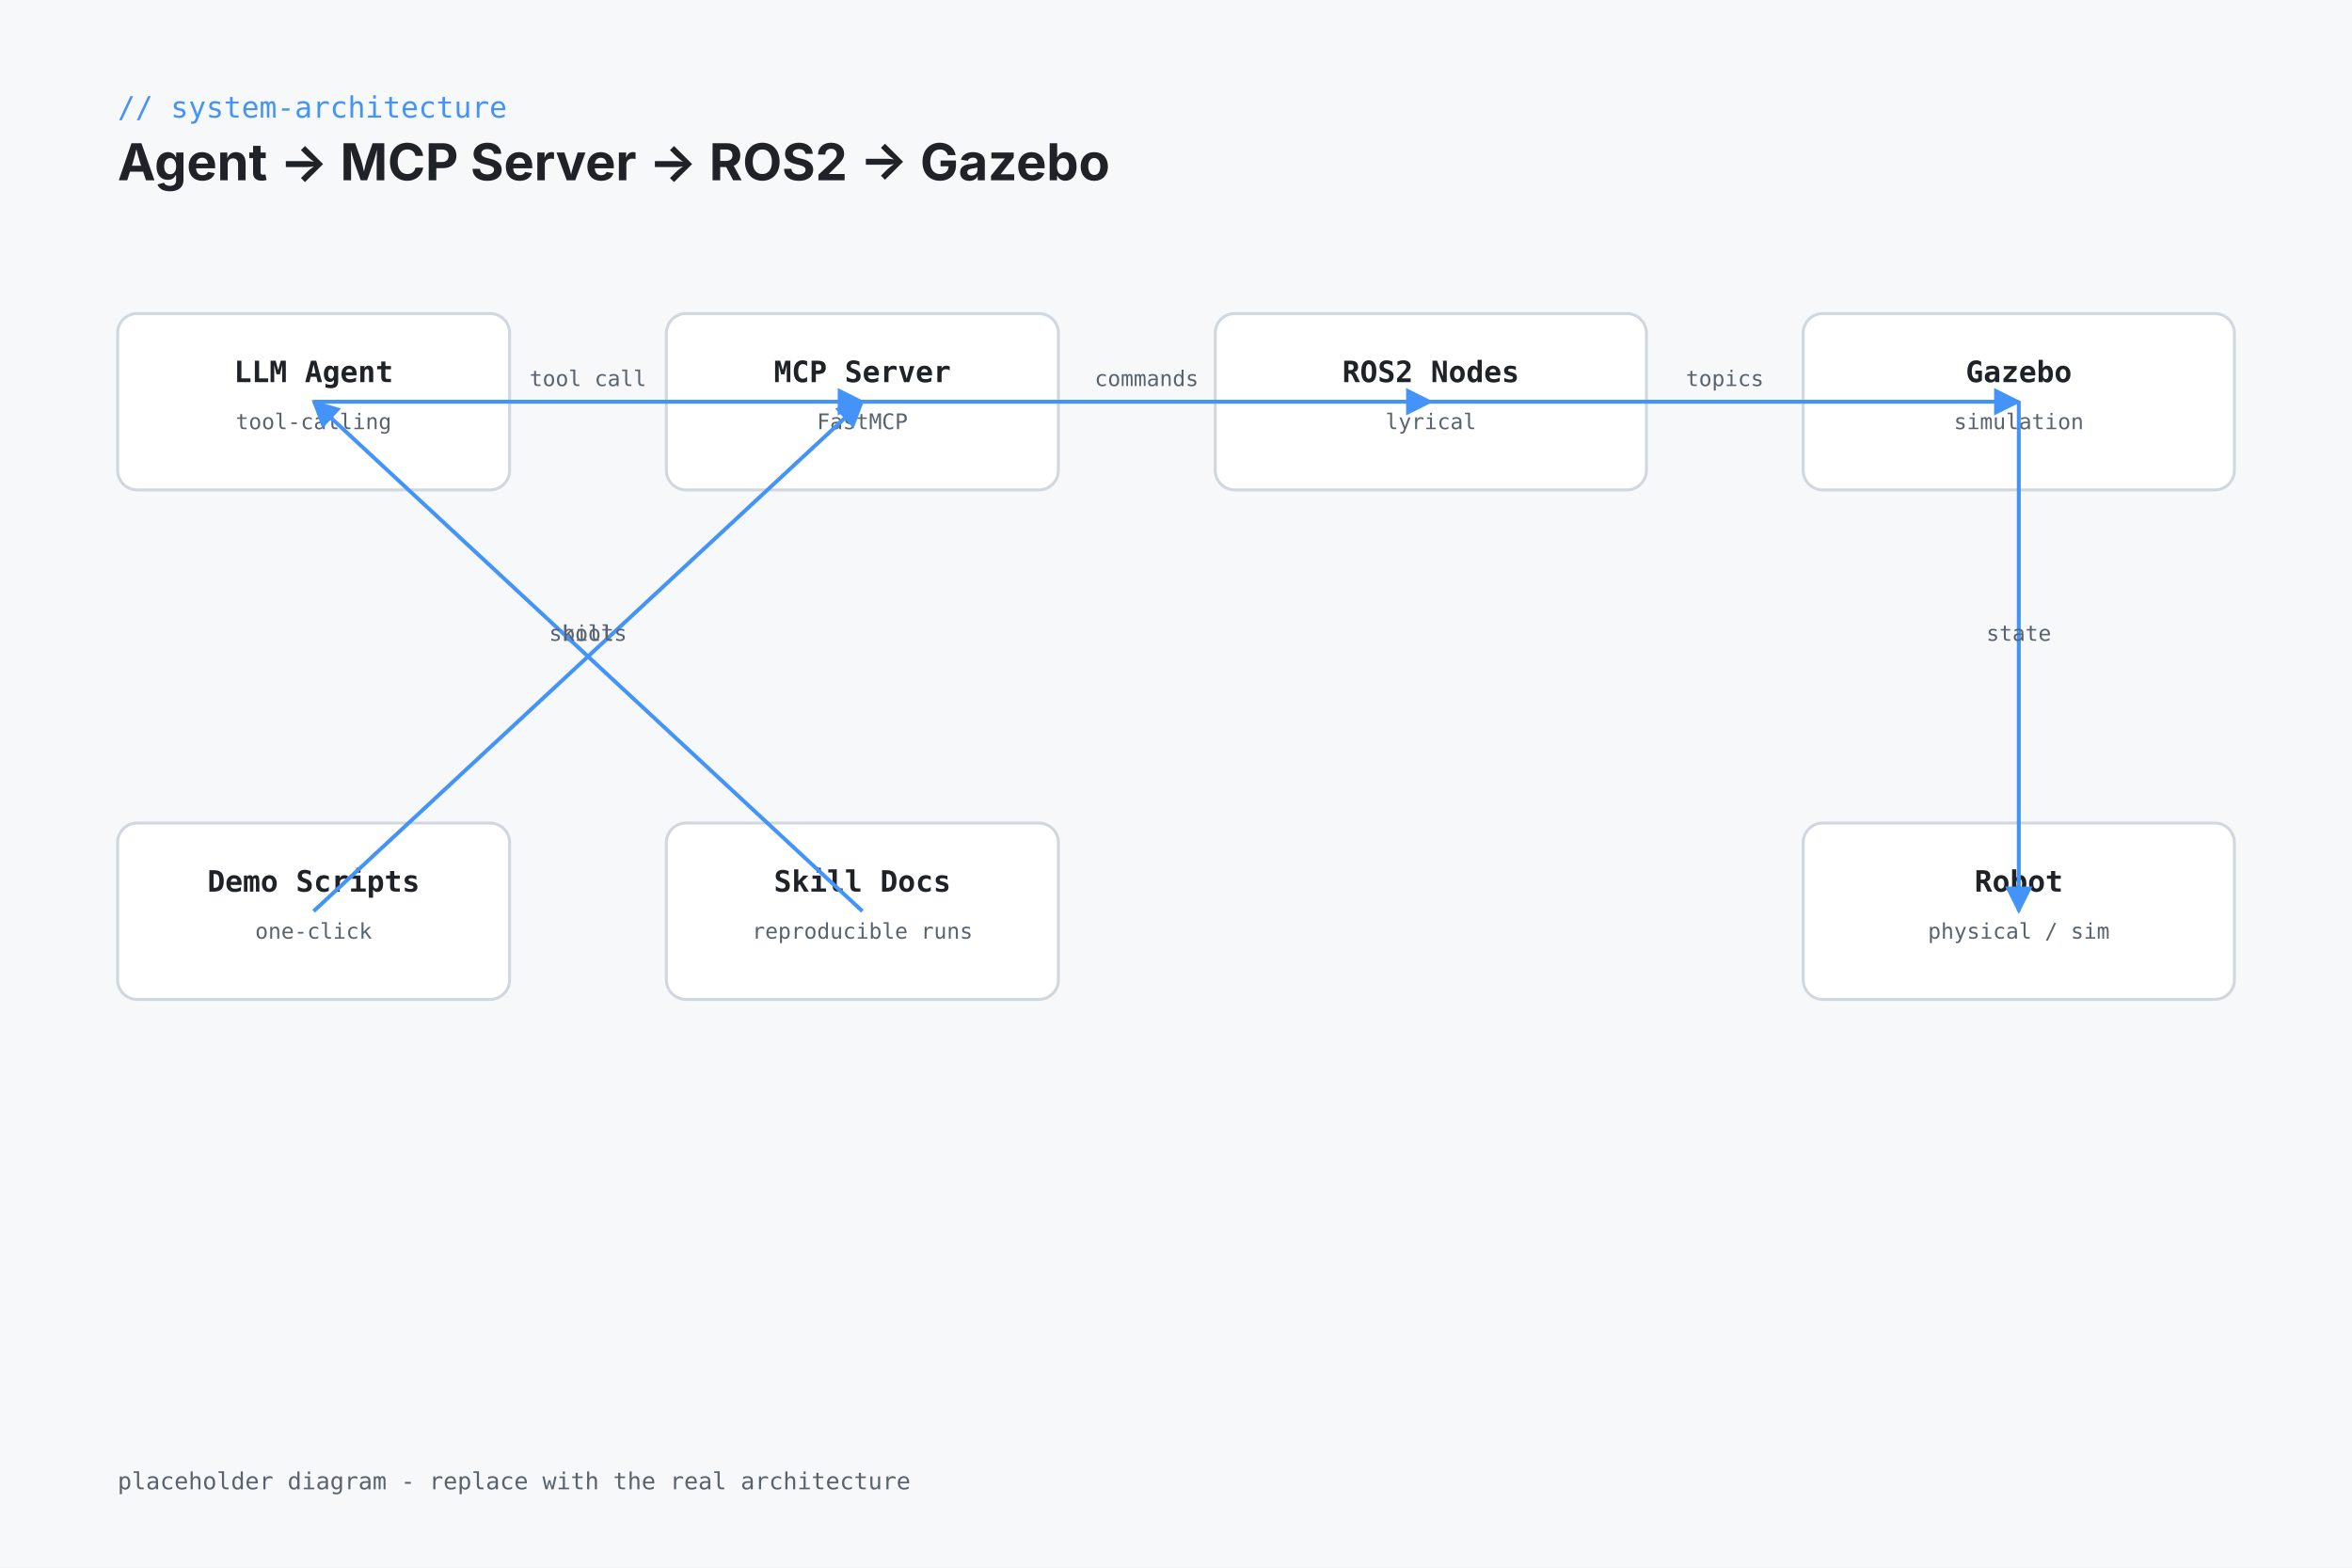
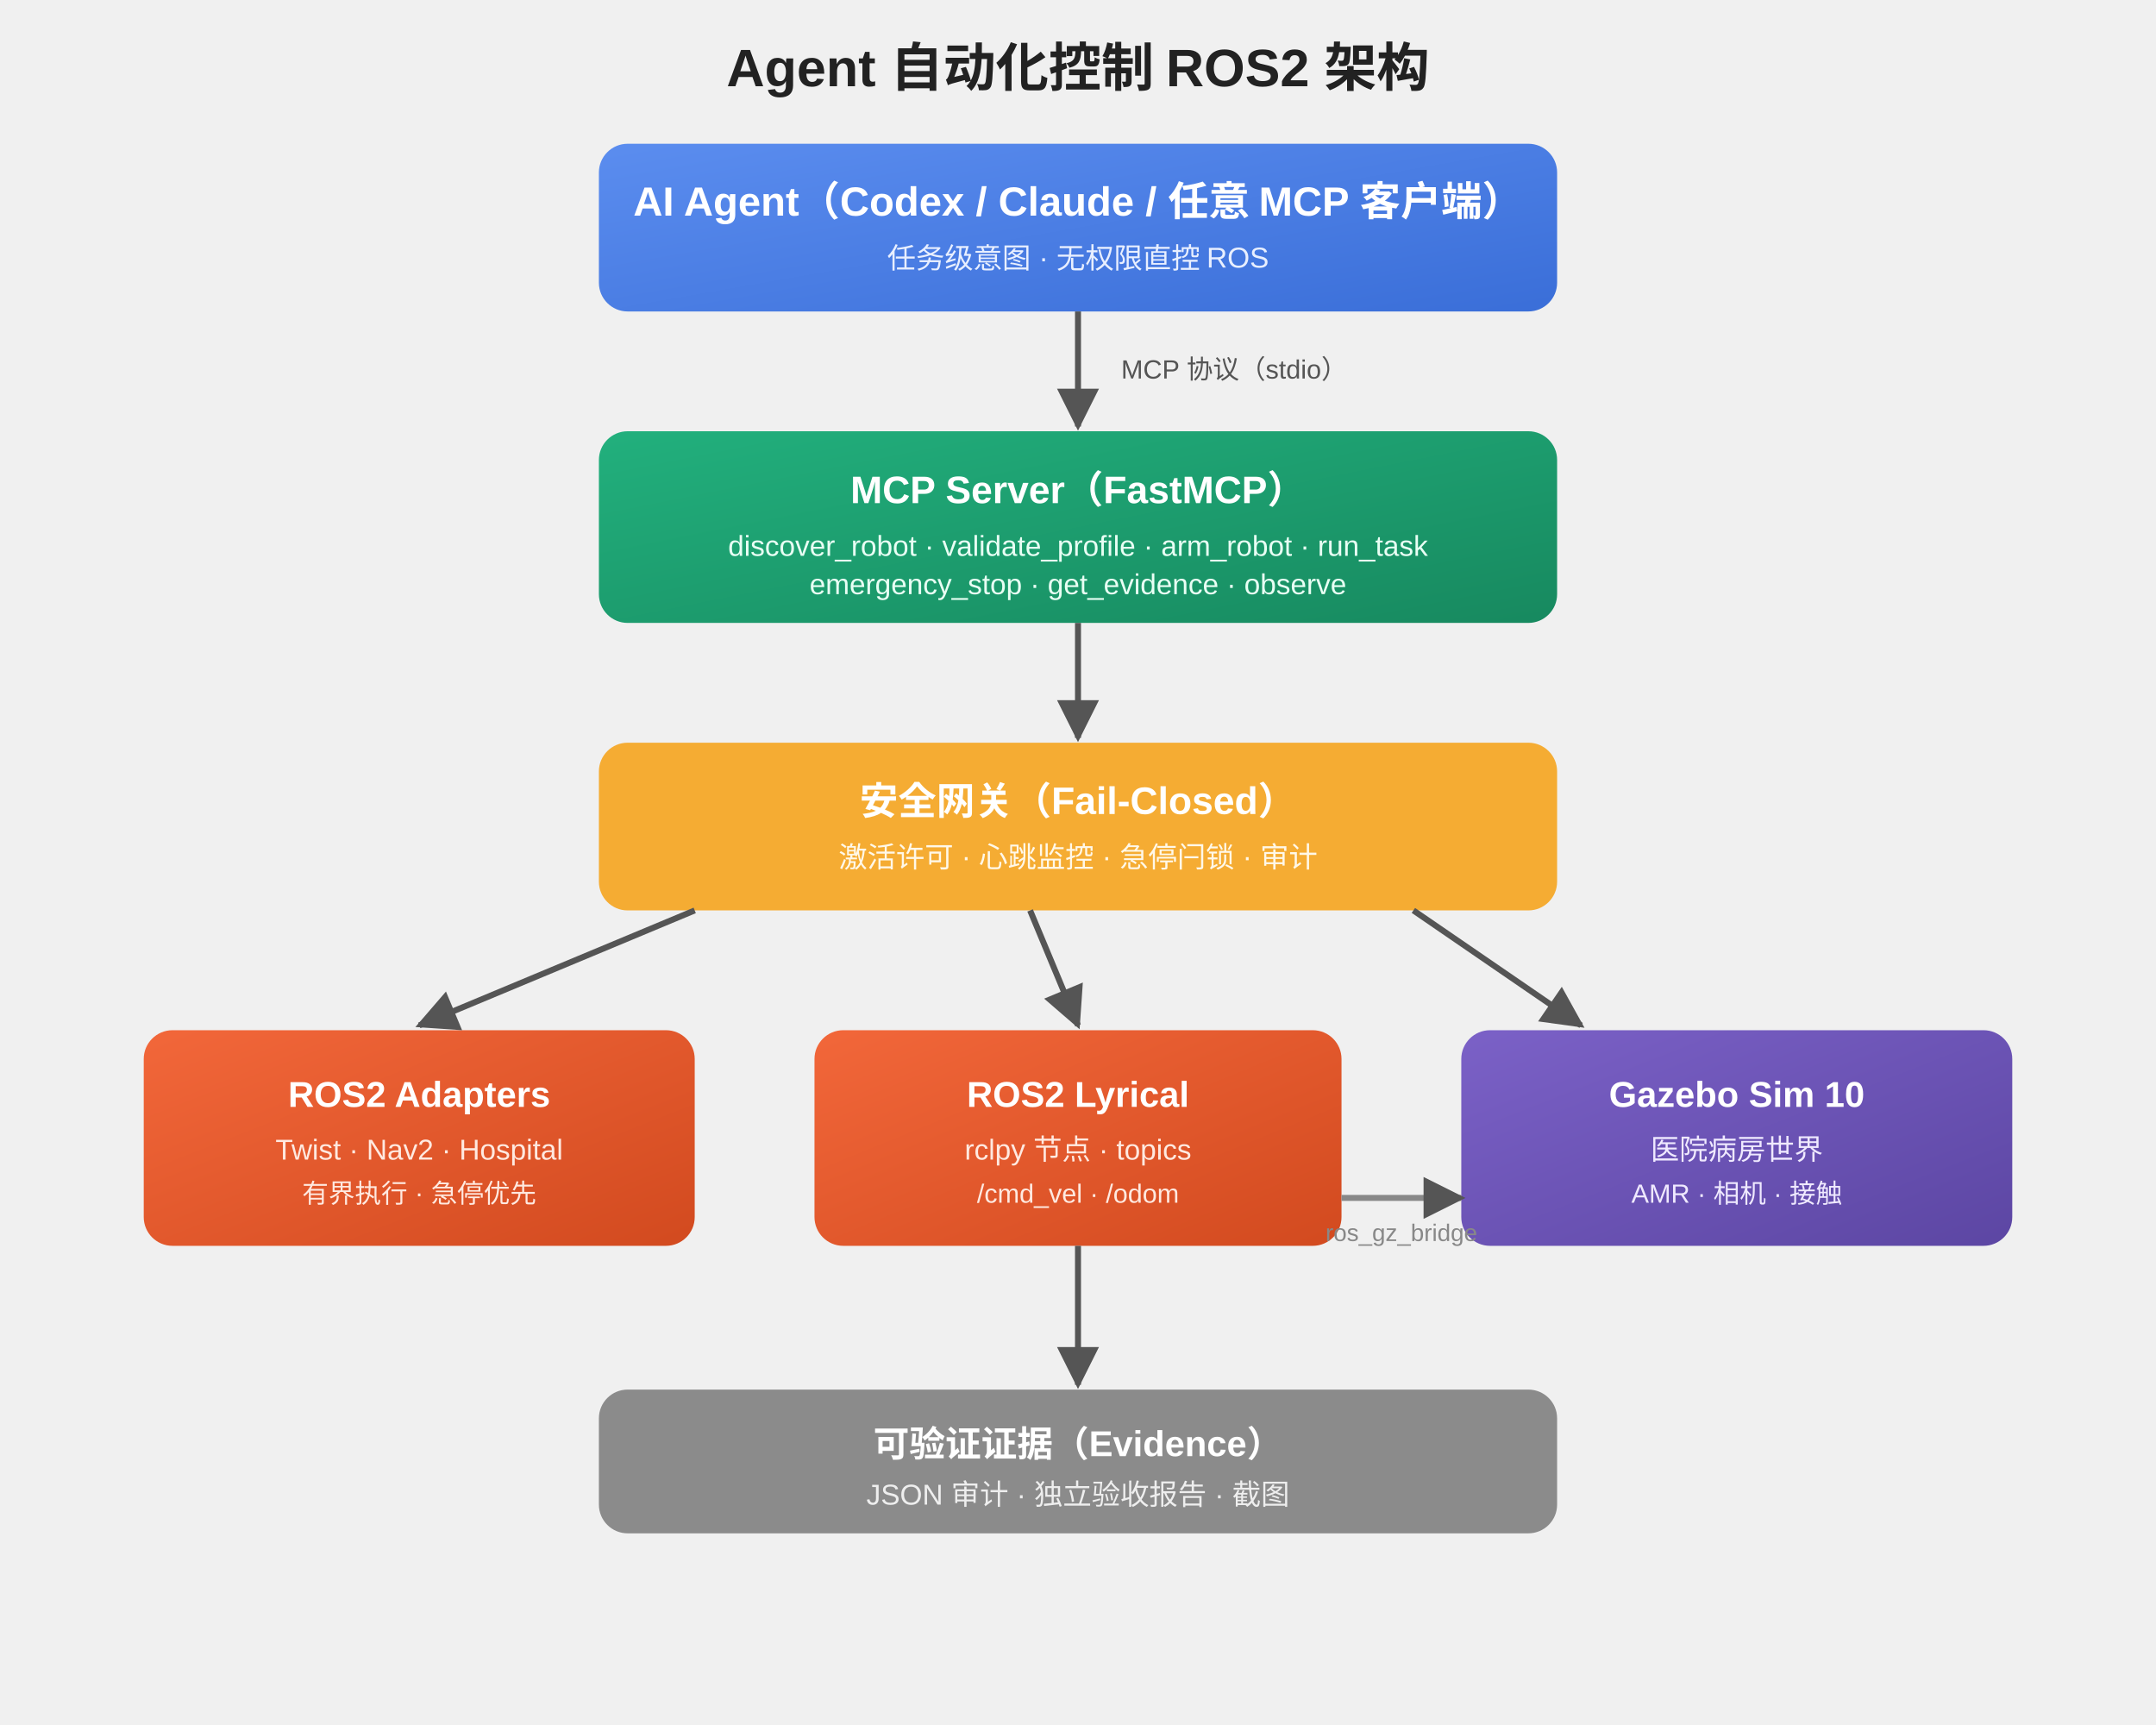
- <svg xmlns="http://www.w3.org/2000/svg" width="1200" height="800" viewBox="0 0 1200 800" role="img" aria-label="Agent → MCP Server → ROS2 → Gazebo">
+ <svg xmlns="http://www.w3.org/2000/svg" viewBox="0 0 900 720" font-family="Arial, Helvetica, sans-serif">
  <defs>
    <marker id="arrow" viewBox="0 0 10 10" refX="9" refY="5" markerWidth="7" markerHeight="7" orient="auto-start-reverse">
-       <path d="M 0 0 L 10 5 L 0 10 z" fill="#4493f8" />
+       <path d="M 0 0 L 10 5 L 0 10 z" fill="#555" />
    </marker>
+     <linearGradient id="boxAI" x1="0%" y1="0%" x2="100%" y2="100%">
+       <stop offset="0%" stop-color="#5B8DEF" />
+       <stop offset="100%" stop-color="#3A6ED8" />
+     </linearGradient>
+     <linearGradient id="boxMCP" x1="0%" y1="0%" x2="100%" y2="100%">
+       <stop offset="0%" stop-color="#22B07D" />
+       <stop offset="100%" stop-color="#17895F" />
+     </linearGradient>
+     <linearGradient id="boxROS" x1="0%" y1="0%" x2="100%" y2="100%">
+       <stop offset="0%" stop-color="#F2673A" />
+       <stop offset="100%" stop-color="#D24A1F" />
+     </linearGradient>
+     <linearGradient id="boxGZ" x1="0%" y1="0%" x2="100%" y2="100%">
+       <stop offset="0%" stop-color="#7B61C7" />
+       <stop offset="100%" stop-color="#5C46A3" />
+     </linearGradient>
  </defs>
-   <rect width="1200" height="800" fill="#f6f8fa" />
-   <text x="60" y="60" font-family="monospace" font-size="15" fill="#4493f8">// system-architecture</text>
-   <text x="60" y="92" font-family="Inter, system-ui, sans-serif" font-size="26" font-weight="700" fill="#1f2328">Agent → MCP Server → ROS2 → Gazebo</text>
-   <g>
-     <rect x="60" y="160" width="200" height="90" rx="10" fill="#ffffff" stroke="#d0d7de" stroke-width="1.5" />
-     <text x="160" y="195" text-anchor="middle" font-family="monospace" font-size="15" font-weight="600" fill="#1f2328">LLM Agent</text>
-     <text x="160" y="219" text-anchor="middle" font-family="monospace" font-size="11" fill="#59636e">tool-calling</text>
-   </g>
-   <g>
-     <rect x="340" y="160" width="200" height="90" rx="10" fill="#ffffff" stroke="#d0d7de" stroke-width="1.5" />
-     <text x="440" y="195" text-anchor="middle" font-family="monospace" font-size="15" font-weight="600" fill="#1f2328">MCP Server</text>
-     <text x="440" y="219" text-anchor="middle" font-family="monospace" font-size="11" fill="#59636e">FastMCP</text>
-   </g>
-   <g>
-     <rect x="620" y="160" width="220" height="90" rx="10" fill="#ffffff" stroke="#d0d7de" stroke-width="1.5" />
-     <text x="730" y="195" text-anchor="middle" font-family="monospace" font-size="15" font-weight="600" fill="#1f2328">ROS2 Nodes</text>
-     <text x="730" y="219" text-anchor="middle" font-family="monospace" font-size="11" fill="#59636e">lyrical</text>
-   </g>
-   <g>
-     <rect x="920" y="160" width="220" height="90" rx="10" fill="#ffffff" stroke="#d0d7de" stroke-width="1.5" />
-     <text x="1030" y="195" text-anchor="middle" font-family="monospace" font-size="15" font-weight="600" fill="#1f2328">Gazebo</text>
-     <text x="1030" y="219" text-anchor="middle" font-family="monospace" font-size="11" fill="#59636e">simulation</text>
-   </g>
-   <g>
-     <rect x="920" y="420" width="220" height="90" rx="10" fill="#ffffff" stroke="#d0d7de" stroke-width="1.5" />
-     <text x="1030" y="455" text-anchor="middle" font-family="monospace" font-size="15" font-weight="600" fill="#1f2328">Robot</text>
-     <text x="1030" y="479" text-anchor="middle" font-family="monospace" font-size="11" fill="#59636e">physical / sim</text>
-   </g>
-   <g>
-     <rect x="60" y="420" width="200" height="90" rx="10" fill="#ffffff" stroke="#d0d7de" stroke-width="1.5" />
-     <text x="160" y="455" text-anchor="middle" font-family="monospace" font-size="15" font-weight="600" fill="#1f2328">Demo Scripts</text>
-     <text x="160" y="479" text-anchor="middle" font-family="monospace" font-size="11" fill="#59636e">one-click</text>
-   </g>
-   <g>
-     <rect x="340" y="420" width="200" height="90" rx="10" fill="#ffffff" stroke="#d0d7de" stroke-width="1.5" />
-     <text x="440" y="455" text-anchor="middle" font-family="monospace" font-size="15" font-weight="600" fill="#1f2328">Skill Docs</text>
-     <text x="440" y="479" text-anchor="middle" font-family="monospace" font-size="11" fill="#59636e">reproducible runs</text>
-   </g>
-   <line x1="160" y1="205" x2="440" y2="205" stroke="#4493f8" stroke-width="2" marker-end="url(#arrow)" />
-   <text x="300" y="197" text-anchor="middle" font-family="monospace" font-size="11" fill="#59636e">tool call</text>
-   <line x1="440" y1="205" x2="730" y2="205" stroke="#4493f8" stroke-width="2" marker-end="url(#arrow)" />
-   <text x="585" y="197" text-anchor="middle" font-family="monospace" font-size="11" fill="#59636e">commands</text>
-   <line x1="730" y1="205" x2="1030" y2="205" stroke="#4493f8" stroke-width="2" marker-end="url(#arrow)" />
-   <text x="880" y="197" text-anchor="middle" font-family="monospace" font-size="11" fill="#59636e">topics</text>
-   <line x1="1030" y1="205" x2="1030" y2="465" stroke="#4493f8" stroke-width="2" marker-end="url(#arrow)" />
-   <text x="1030" y="327" text-anchor="middle" font-family="monospace" font-size="11" fill="#59636e">state</text>
-   <line x1="160" y1="465" x2="440" y2="205" stroke="#4493f8" stroke-width="2" marker-end="url(#arrow)" />
-   <text x="300" y="327" text-anchor="middle" font-family="monospace" font-size="11" fill="#59636e">boot</text>
-   <line x1="440" y1="465" x2="160" y2="205" stroke="#4493f8" stroke-width="2" marker-end="url(#arrow)" />
-   <text x="300" y="327" text-anchor="middle" font-family="monospace" font-size="11" fill="#59636e">skills</text>
-   <text x="60" y="760" font-family="monospace" font-size="12" fill="#59636e">placeholder diagram - replace with the real architecture</text>
+   <text x="450" y="36" text-anchor="middle" font-size="22" font-weight="bold" fill="#222">Agent 自动化控制 ROS2 架构</text>
+   <rect x="250" y="60" width="400" height="70" rx="12" fill="url(#boxAI)" />
+   <text x="450" y="90" text-anchor="middle" font-size="17" font-weight="bold" fill="#fff">AI Agent（Codex / Claude / 任意 MCP 客户端）</text>
+   <text x="450" y="112" text-anchor="middle" font-size="12" fill="#E8EFFF">任务级意图 · 无权限直控 ROS</text>
+   <rect x="250" y="180" width="400" height="80" rx="12" fill="url(#boxMCP)" />
+   <text x="450" y="210" text-anchor="middle" font-size="16" font-weight="bold" fill="#fff">MCP Server（FastMCP）</text>
+   <text x="450" y="232" text-anchor="middle" font-size="12" fill="#E8FFF4">discover_robot · validate_profile · arm_robot · run_task</text>
+   <text x="450" y="248" text-anchor="middle" font-size="12" fill="#E8FFF4">emergency_stop · get_evidence · observe</text>
+   <rect x="250" y="310" width="400" height="70" rx="12" fill="#F5A623" opacity="0.92" />
+   <text x="450" y="340" text-anchor="middle" font-size="16" font-weight="bold" fill="#fff">安全网关（Fail-Closed）</text>
+   <text x="450" y="362" text-anchor="middle" font-size="12" fill="#FFF8E8">激活许可 · 心跳监控 · 急停闩锁 · 审计</text>
+   <rect x="60" y="430" width="230" height="90" rx="12" fill="url(#boxROS)" />
+   <text x="175" y="462" text-anchor="middle" font-size="15" font-weight="bold" fill="#fff">ROS2 Adapters</text>
+   <text x="175" y="484" text-anchor="middle" font-size="12" fill="#FFE9E0">Twist · Nav2 · Hospital</text>
+   <text x="175" y="502" text-anchor="middle" font-size="11" fill="#FFE9E0">有界执行 · 急停优先</text>
+   <rect x="340" y="430" width="220" height="90" rx="12" fill="url(#boxROS)" />
+   <text x="450" y="462" text-anchor="middle" font-size="15" font-weight="bold" fill="#fff">ROS2 Lyrical</text>
+   <text x="450" y="484" text-anchor="middle" font-size="12" fill="#FFE9E0">rclpy 节点 · topics</text>
+   <text x="450" y="502" text-anchor="middle" font-size="11" fill="#FFE9E0">/cmd_vel · /odom</text>
+   <rect x="610" y="430" width="230" height="90" rx="12" fill="url(#boxGZ)" />
+   <text x="725" y="462" text-anchor="middle" font-size="15" font-weight="bold" fill="#fff">Gazebo Sim 10</text>
+   <text x="725" y="484" text-anchor="middle" font-size="12" fill="#EFE9FF">医院病房世界</text>
+   <text x="725" y="502" text-anchor="middle" font-size="11" fill="#EFE9FF">AMR · 相机 · 接触</text>
+   <line x1="450" y1="130" x2="450" y2="178" stroke="#555" stroke-width="2.5" marker-end="url(#arrow)" />
+   <text x="468" y="158" font-size="11" fill="#555">MCP 协议（stdio）</text>
+   <line x1="450" y1="260" x2="450" y2="308" stroke="#555" stroke-width="2.5" marker-end="url(#arrow)" />
+   <line x1="290" y1="380" x2="175" y2="428" stroke="#555" stroke-width="2.5" marker-end="url(#arrow)" />
+   <line x1="430" y1="380" x2="450" y2="428" stroke="#555" stroke-width="2.5" marker-end="url(#arrow)" />
+   <line x1="590" y1="380" x2="660" y2="428" stroke="#555" stroke-width="2.5" marker-end="url(#arrow)" />
+   <line x1="560" y1="500" x2="610" y2="500" stroke="#888" stroke-width="2.5" marker-end="url(#arrow)" />
+   <text x="585" y="518" text-anchor="middle" font-size="10" fill="#888">ros_gz_bridge</text>
+   <rect x="250" y="580" width="400" height="60" rx="12" fill="#8B8B8B" />
+   <text x="450" y="608" text-anchor="middle" font-size="15" font-weight="bold" fill="#fff">可验证证据（Evidence）</text>
+   <text x="450" y="628" text-anchor="middle" font-size="12" fill="#EEE">JSON 审计 · 独立验收报告 · 截图</text>
+   <line x1="450" y1="520" x2="450" y2="578" stroke="#555" stroke-width="2.5" marker-end="url(#arrow)" />
</svg>
